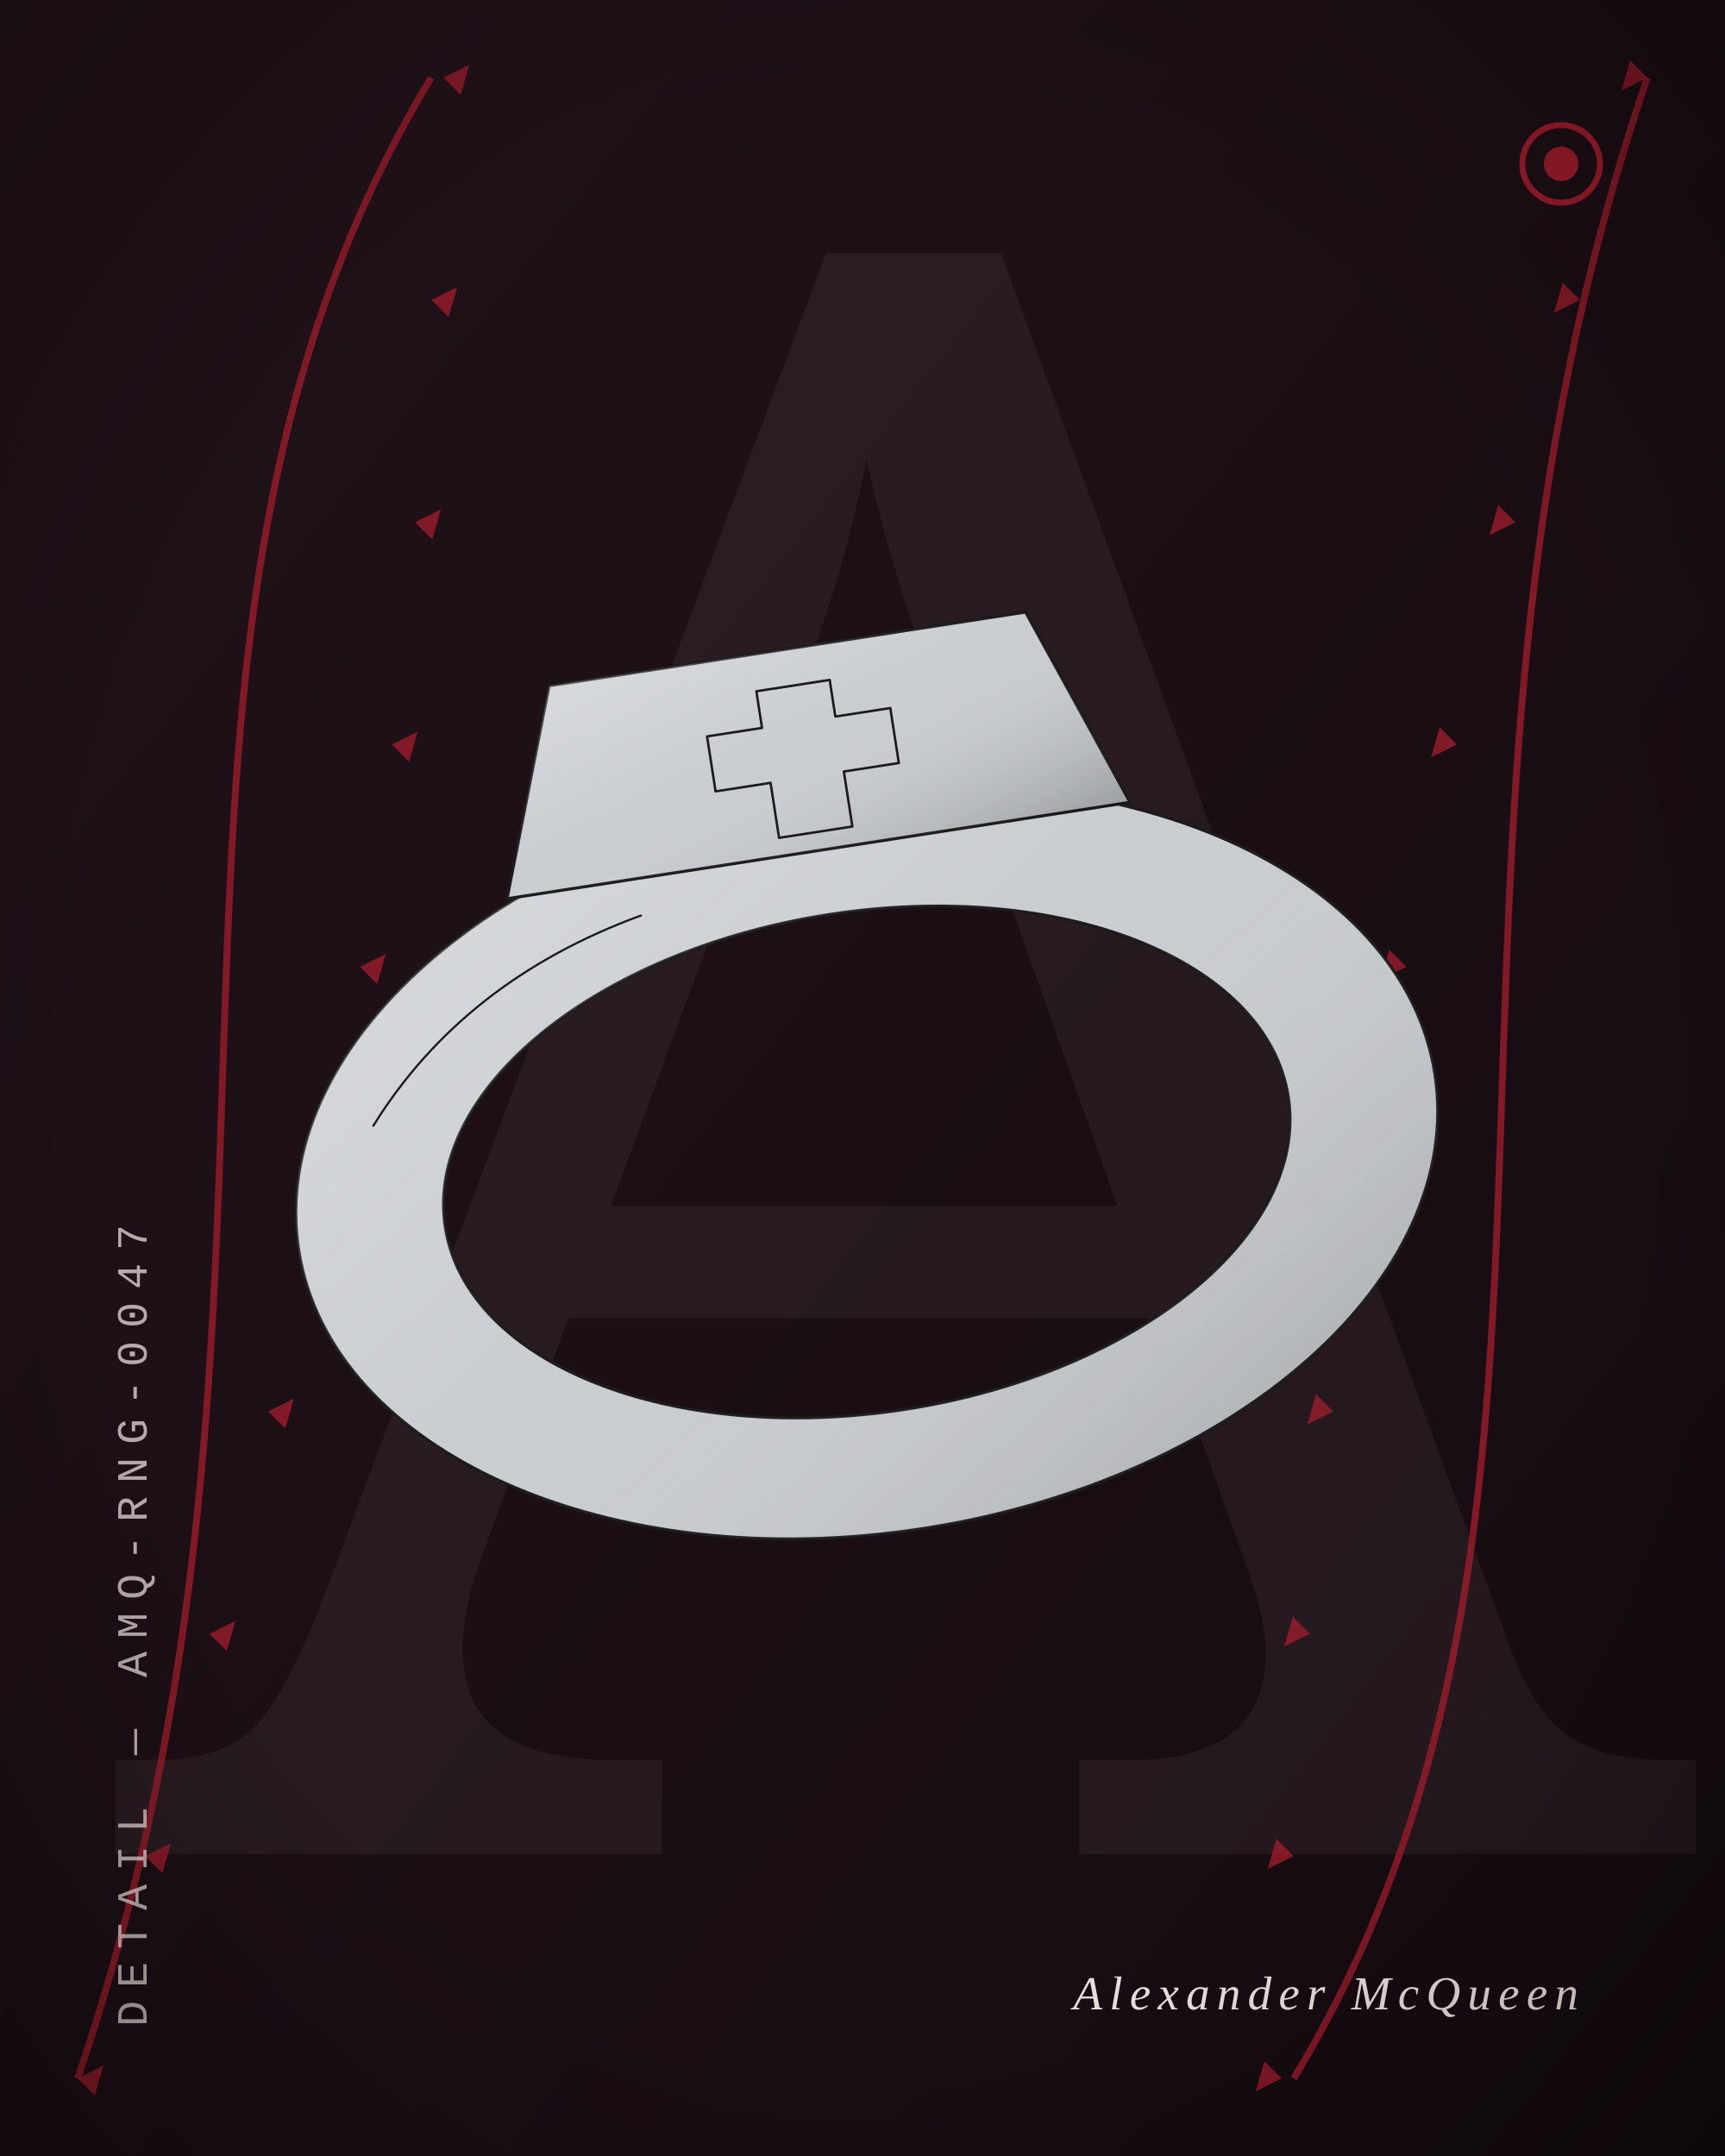
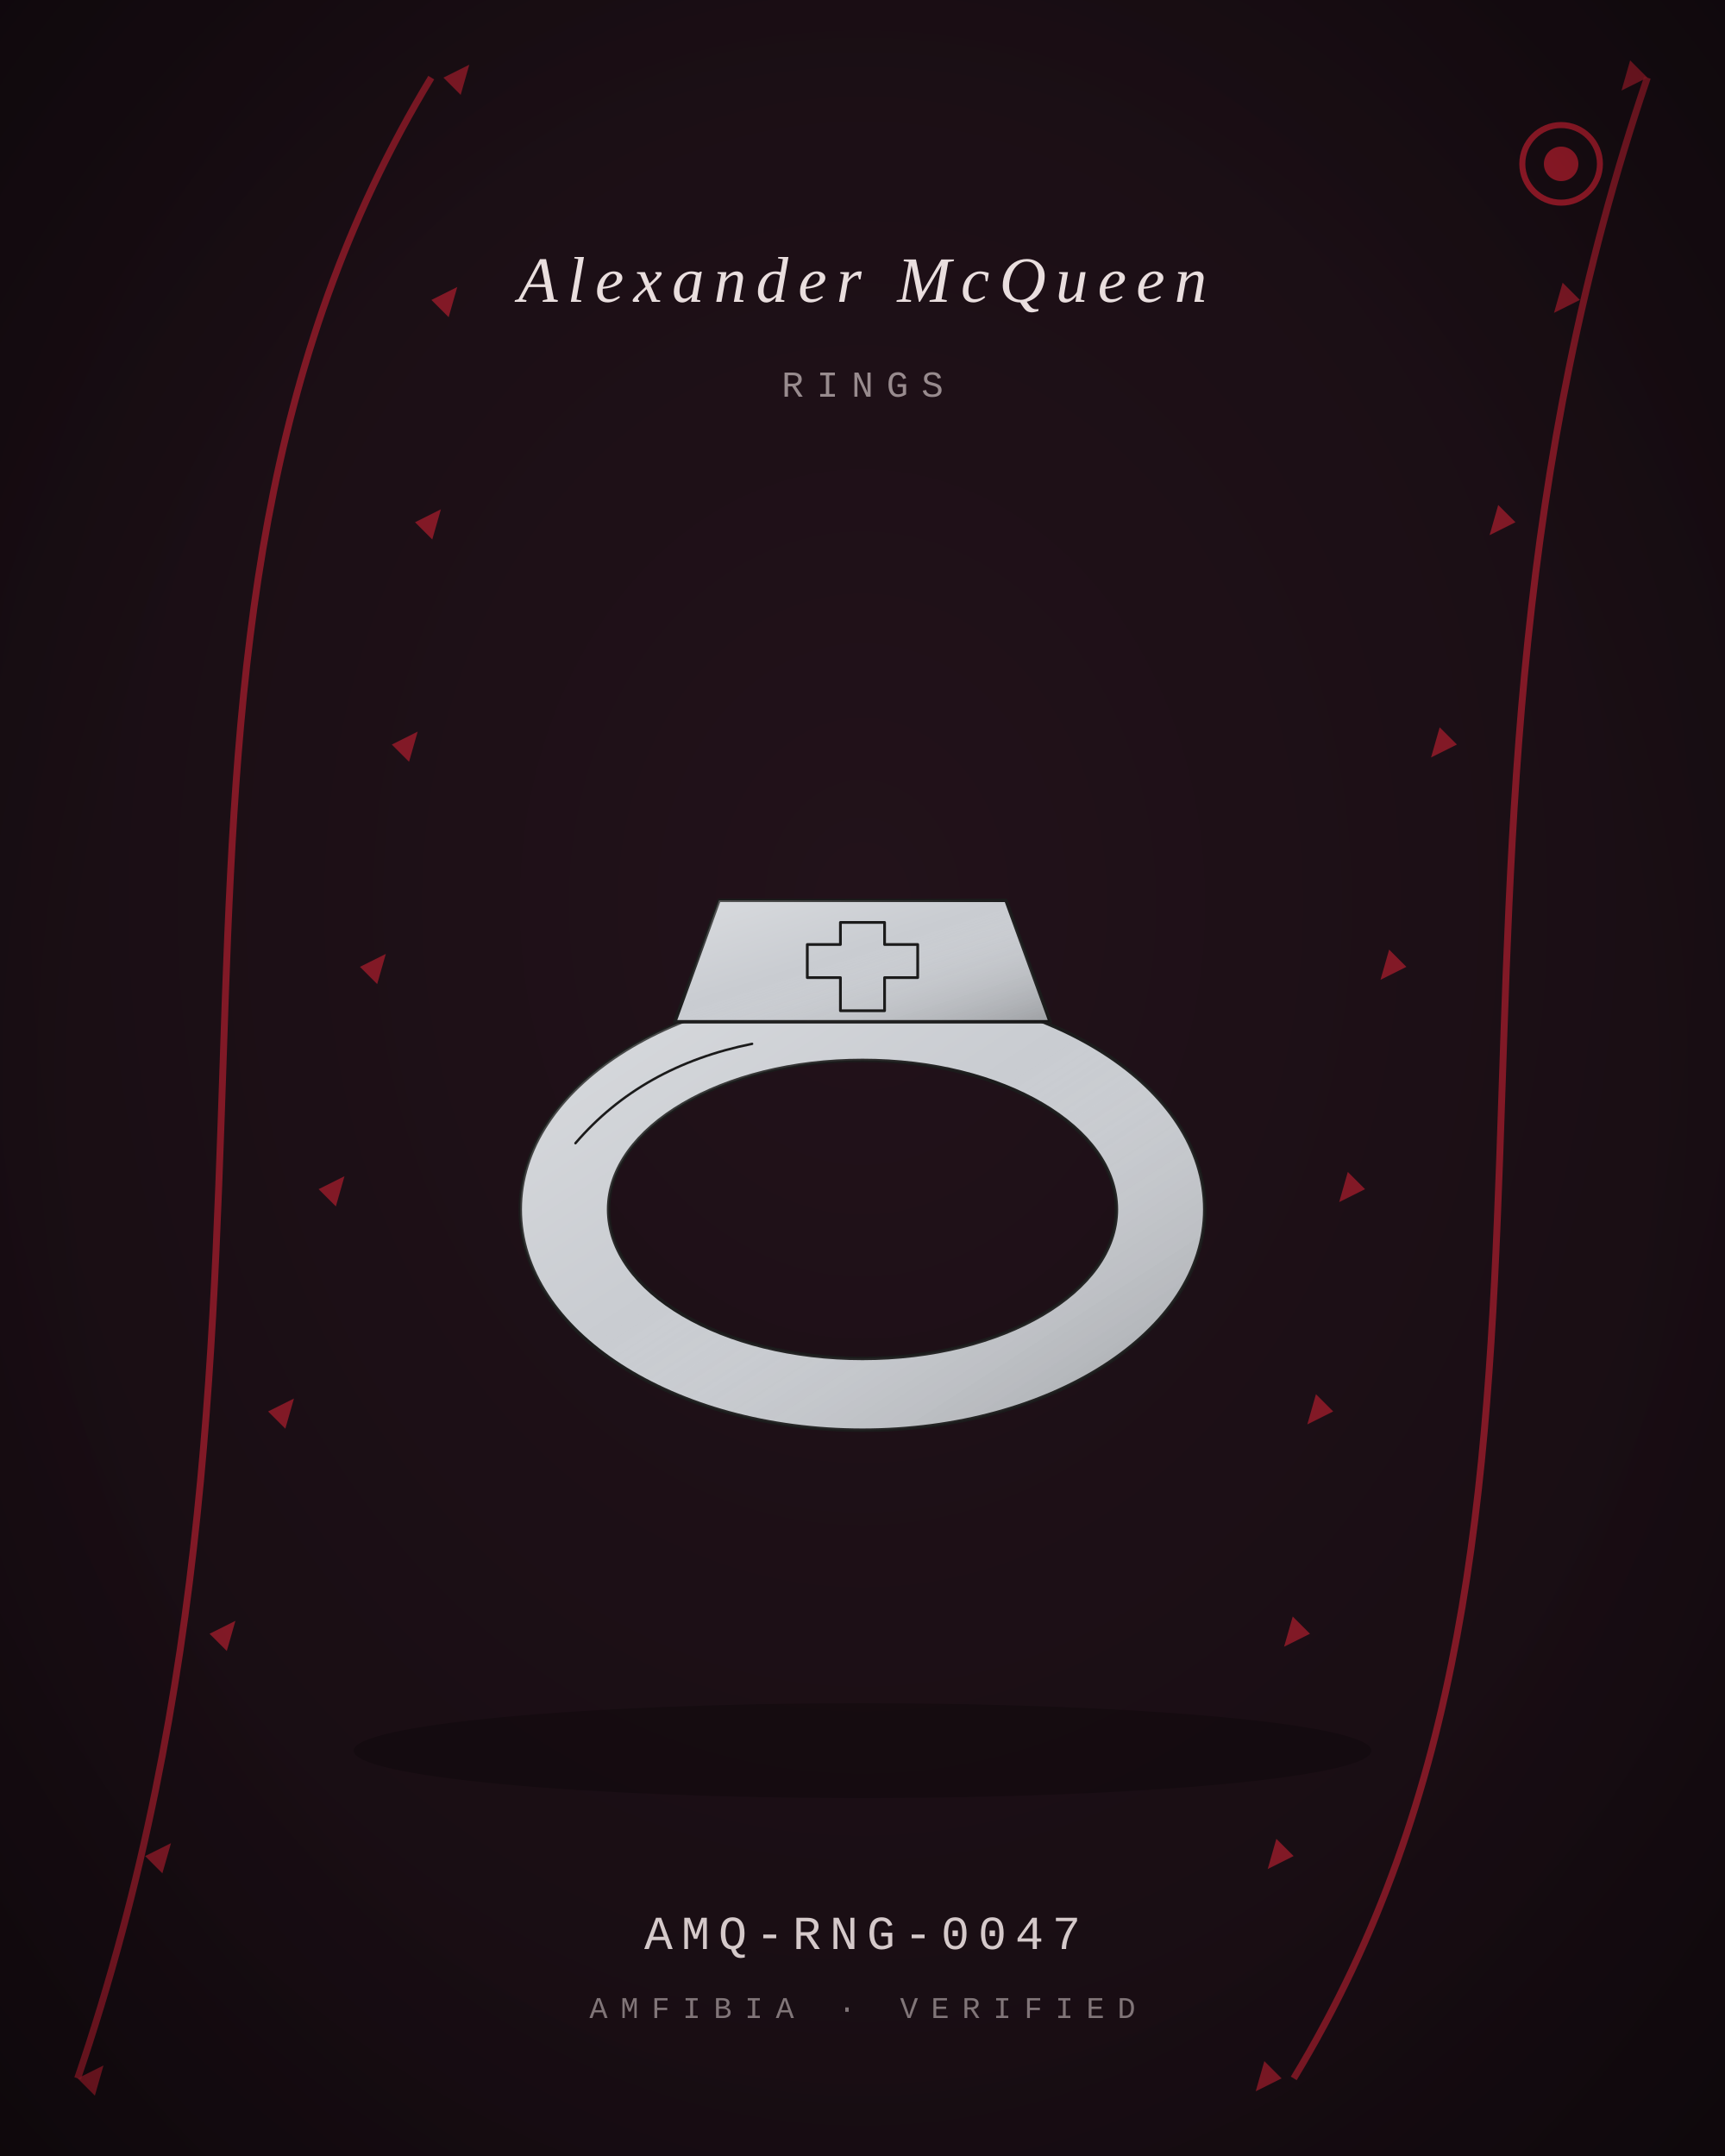
<svg xmlns="http://www.w3.org/2000/svg" viewBox="0 0 400 500" width="800" height="1000">
  <defs>
    <radialGradient id="bg" cx="50%" cy="42%" r="80%">
      <stop offset="0" stop-color="#22121A" />
      <stop offset="1" stop-color="#140B10" />
    </radialGradient>
    <linearGradient id="bgd" x1="0" y1="0" x2="1" y2="1">
      <stop offset="0" stop-color="#22121A" />
      <stop offset="1" stop-color="#140B10" />
    </linearGradient>
    <linearGradient id="sheen" x1="0" y1="0" x2="1" y2="1">
      <stop offset="0" stop-color="#fff" stop-opacity=".30" />
      <stop offset=".45" stop-color="#fff" stop-opacity="0" />
      <stop offset="1" stop-color="#000" stop-opacity=".22" />
    </linearGradient>
    <linearGradient id="multi" x1="0" y1="0" x2="1" y2="1">
      <stop offset="0" stop-color="#B3122E" />
      <stop offset=".35" stop-color="#C9A227" />
      <stop offset=".7" stop-color="#2F5D46" />
      <stop offset="1" stop-color="#3557A0" />
    </linearGradient>
    <radialGradient id="vig" cx="50%" cy="50%" r="75%">
      <stop offset=".6" stop-color="#000" stop-opacity="0" />
      <stop offset="1" stop-color="#000" stop-opacity=".35" />
    </radialGradient>
  </defs>
-   <rect width="400" height="500" fill="url(#bgd)" />
-   <text x="210" y="430" text-anchor="middle" font-family="Georgia, serif" font-size="520" fill="#E9DEDE" opacity="0.06">A</text>
+   <rect width="400" height="500" fill="url(#bg)" />
  <path d="M18 482 C 80 300, 20 150, 100 18 M382 18 C 320 200, 380 350, 300 482" fill="none" stroke="#9B1B2A" stroke-width="1.6" opacity="0.8" />
  <path d="M18 482 l6 -3 l-2 7 Z" fill="#9B1B2A" opacity="0.8" />
  <path d="M382 18 l-6 3 l2 -7 Z" fill="#9B1B2A" opacity="0.8" />
  <path d="M33.655 430.444 l6 -3 l-2 7 Z" fill="#9B1B2A" opacity="0.8" />
  <path d="M366.345 69.556 l-6 3 l2 -7 Z" fill="#9B1B2A" opacity="0.8" />
  <path d="M48.59 378.889 l6 -3 l-2 7 Z" fill="#9B1B2A" opacity="0.8" />
  <path d="M351.41 121.111 l-6 3 l2 -7 Z" fill="#9B1B2A" opacity="0.8" />
  <path d="M62.163 327.333 l6 -3 l-2 7 Z" fill="#9B1B2A" opacity="0.8" />
  <path d="M337.837 172.667 l-6 3 l2 -7 Z" fill="#9B1B2A" opacity="0.8" />
  <path d="M73.883 275.778 l6 -3 l-2 7 Z" fill="#9B1B2A" opacity="0.8" />
  <path d="M326.117 224.222 l-6 3 l2 -7 Z" fill="#9B1B2A" opacity="0.8" />
  <path d="M83.464 224.222 l6 -3 l-2 7 Z" fill="#9B1B2A" opacity="0.8" />
  <path d="M316.536 275.778 l-6 3 l2 -7 Z" fill="#9B1B2A" opacity="0.8" />
  <path d="M90.853 172.667 l6 -3 l-2 7 Z" fill="#9B1B2A" opacity="0.8" />
  <path d="M309.147 327.333 l-6 3 l2 -7 Z" fill="#9B1B2A" opacity="0.8" />
  <path d="M96.239 121.111 l6 -3 l-2 7 Z" fill="#9B1B2A" opacity="0.8" />
  <path d="M303.761 378.889 l-6 3 l2 -7 Z" fill="#9B1B2A" opacity="0.8" />
  <path d="M100.034 69.556 l6 -3 l-2 7 Z" fill="#9B1B2A" opacity="0.8" />
  <path d="M299.966 430.444 l-6 3 l2 -7 Z" fill="#9B1B2A" opacity="0.8" />
  <path d="M102.822 18 l6 -3 l-2 7 Z" fill="#9B1B2A" opacity="0.8" />
  <path d="M297.178 482 l-6 3 l2 -7 Z" fill="#9B1B2A" opacity="0.8" />
  <circle cx="362" cy="38" r="9" fill="none" stroke="#9B1B2A" stroke-width="1.4" />
  <circle cx="362" cy="38" r="4" fill="#9B1B2A" />
-   <g transform="rotate(-8.8 200 250) translate(-17 20) scale(2.15)">
-     <path d="M38 116 A62 40 0 1 0 162 116 A62 40 0 1 0 38 116 Z M54 116 A46 27 0 1 1 146 116 A46 27 0 1 1 54 116 Z" fill-rule="evenodd" fill="#C9CCD1" stroke="#1B1B1B" stroke-width="1.4" stroke-linejoin="round" stroke-linecap="round" vector-effect="non-scaling-stroke" />
+   <ellipse cx="200" cy="406" rx="118" ry="11" fill="#000" opacity="0.22" />
+   <g transform="translate(72 132) scale(1.28)">
+     <path d="M38 116 A62 40 0 1 0 162 116 A62 40 0 1 0 38 116 Z M54 116 A46 27 0 1 1 146 116 A46 27 0 1 1 54 116 Z" fill-rule="evenodd" fill="#C9CCD1" stroke="#1B1B1B" stroke-width="1.6" stroke-linejoin="round" stroke-linecap="round" vector-effect="non-scaling-stroke" />
    <path d="M38 116 A62 40 0 1 0 162 116 A62 40 0 1 0 38 116 Z M54 116 A46 27 0 1 1 146 116 A46 27 0 1 1 54 116 Z" fill-rule="evenodd" fill="url(#sheen)" stroke="none" />
-     <path d="M74 60 L126 60 L134 82 L66 82 Z" fill="#C9CCD1" stroke="#1B1B1B" stroke-width="1.4" stroke-linejoin="round" stroke-linecap="round" vector-effect="non-scaling-stroke" />
+     <path d="M74 60 L126 60 L134 82 L66 82 Z" fill="#C9CCD1" stroke="#1B1B1B" stroke-width="1.6" stroke-linejoin="round" stroke-linecap="round" vector-effect="non-scaling-stroke" />
    <path d="M74 60 L126 60 L134 82 L66 82 Z" fill="url(#sheen)" stroke="none" />
-     <path d="M96 64 L104 64 L104 68 L110 68 L110 74 L104 74 L104 80 L96 80 L96 74 L90 74 L90 68 L96 68 Z" fill="none" stroke="#1B1B1B" stroke-width="1.12" stroke-linejoin="round" stroke-linecap="round" vector-effect="non-scaling-stroke" />
-     <path d="M48 104 Q60 90 80 86" fill="none" stroke="#1B1B1B" stroke-width="0.98" stroke-linejoin="round" stroke-linecap="round" vector-effect="non-scaling-stroke" />
-   </g>
-   <g transform="translate(34 470) rotate(-90)">
-     <text x="0" y="0" text-anchor="start" font-family="'Courier New', Courier, monospace" font-size="10" letter-spacing="3" fill="#E9DEDE" opacity="0.75">DETAIL — AMQ-RNG-0047</text>
+     <path d="M96 64 L104 64 L104 68 L110 68 L110 74 L104 74 L104 80 L96 80 L96 74 L90 74 L90 68 L96 68 Z" fill="none" stroke="#1B1B1B" stroke-width="1.28" stroke-linejoin="round" stroke-linecap="round" vector-effect="non-scaling-stroke" />
+     <path d="M48 104 Q60 90 80 86" fill="none" stroke="#1B1B1B" stroke-width="1.12" stroke-linejoin="round" stroke-linecap="round" vector-effect="non-scaling-stroke" />
  </g>
  <g>
-     <text x="366" y="466" text-anchor="end" font-size="11" fill="#E9DEDE" font-family="Georgia, 'Times New Roman', serif" font-weight="400" letter-spacing="1.65" font-style="italic">Alexander McQueen</text>
+     <text x="200" y="70" text-anchor="middle" font-size="15" fill="#E9DEDE" font-family="Georgia, 'Times New Roman', serif" font-weight="400" letter-spacing="2.25" font-style="italic">Alexander McQueen</text>
  </g>
+   <text x="200" y="92" text-anchor="middle" font-family="'Courier New', Courier, monospace" font-size="8.5" letter-spacing="3" fill="#E9DEDE" opacity="0.6">RINGS</text>
+   <text x="200" y="452" text-anchor="middle" font-family="'Courier New', Courier, monospace" font-size="11" letter-spacing="2" fill="#E9DEDE" opacity="0.9">AMQ-RNG-0047</text>
+   <text x="200" y="468" text-anchor="middle" font-family="'Courier New', Courier, monospace" font-size="7" letter-spacing="3" fill="#E9DEDE" opacity="0.5">AMFIBIA · VERIFIED</text>
  <rect width="400" height="500" fill="url(#vig)" />
</svg>
